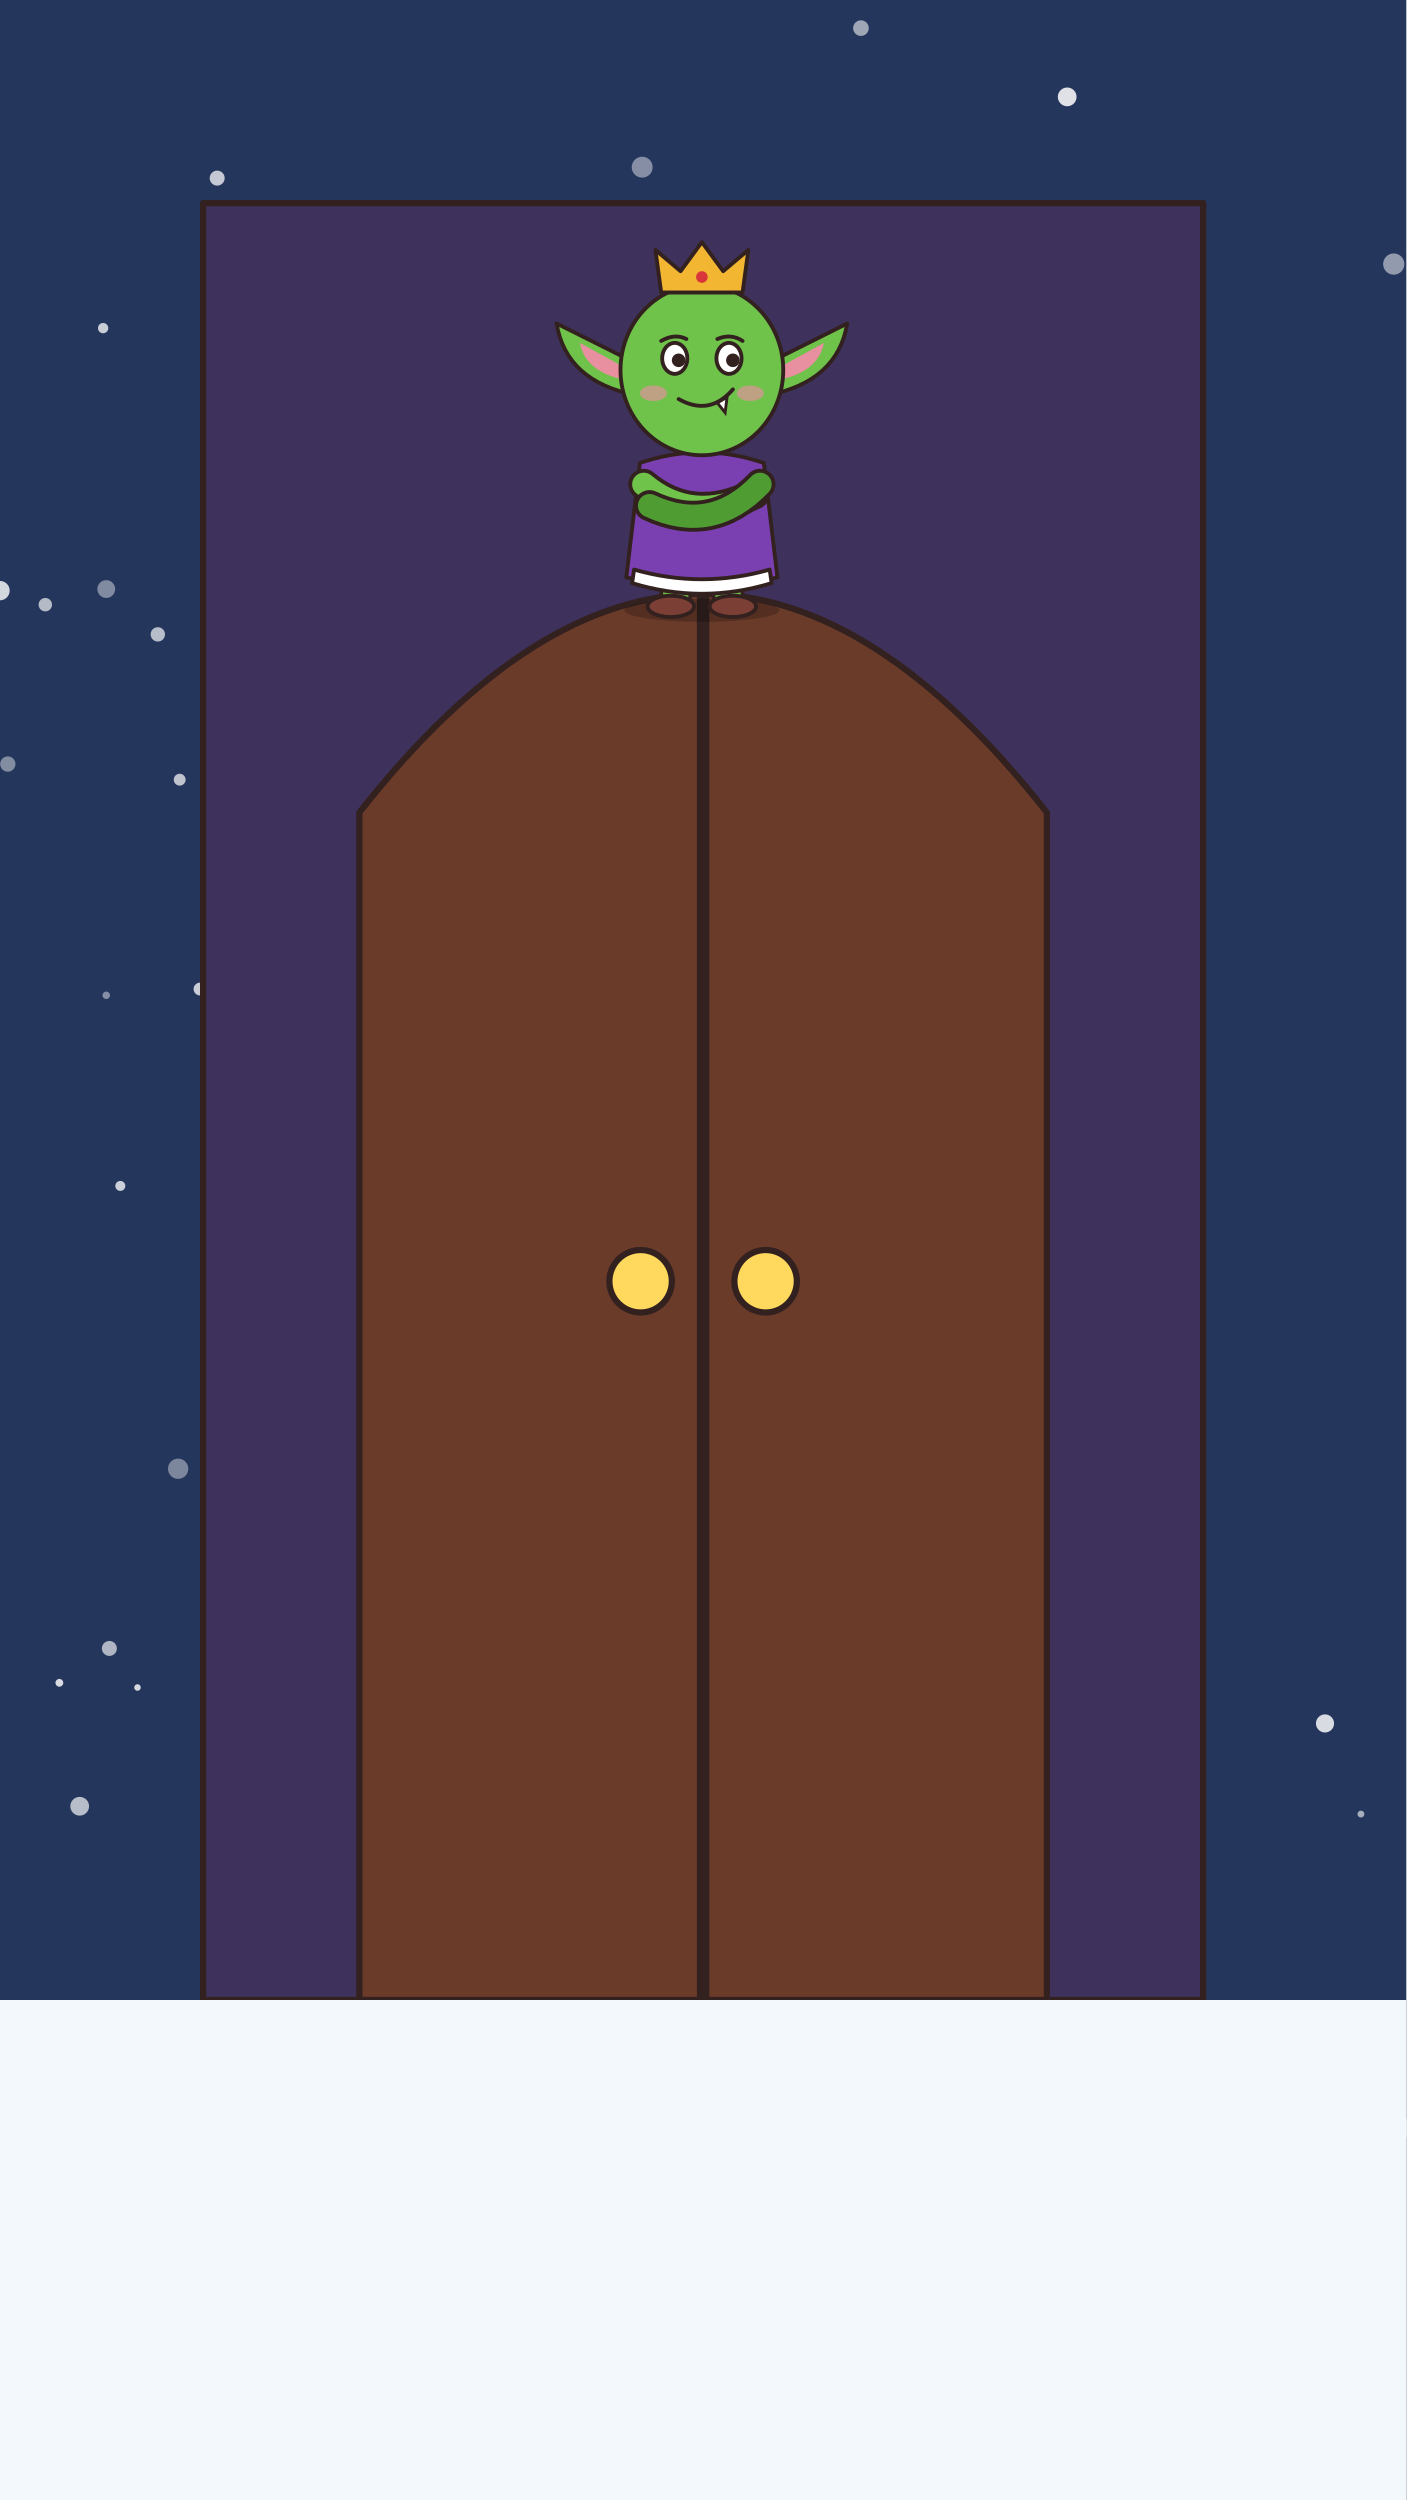
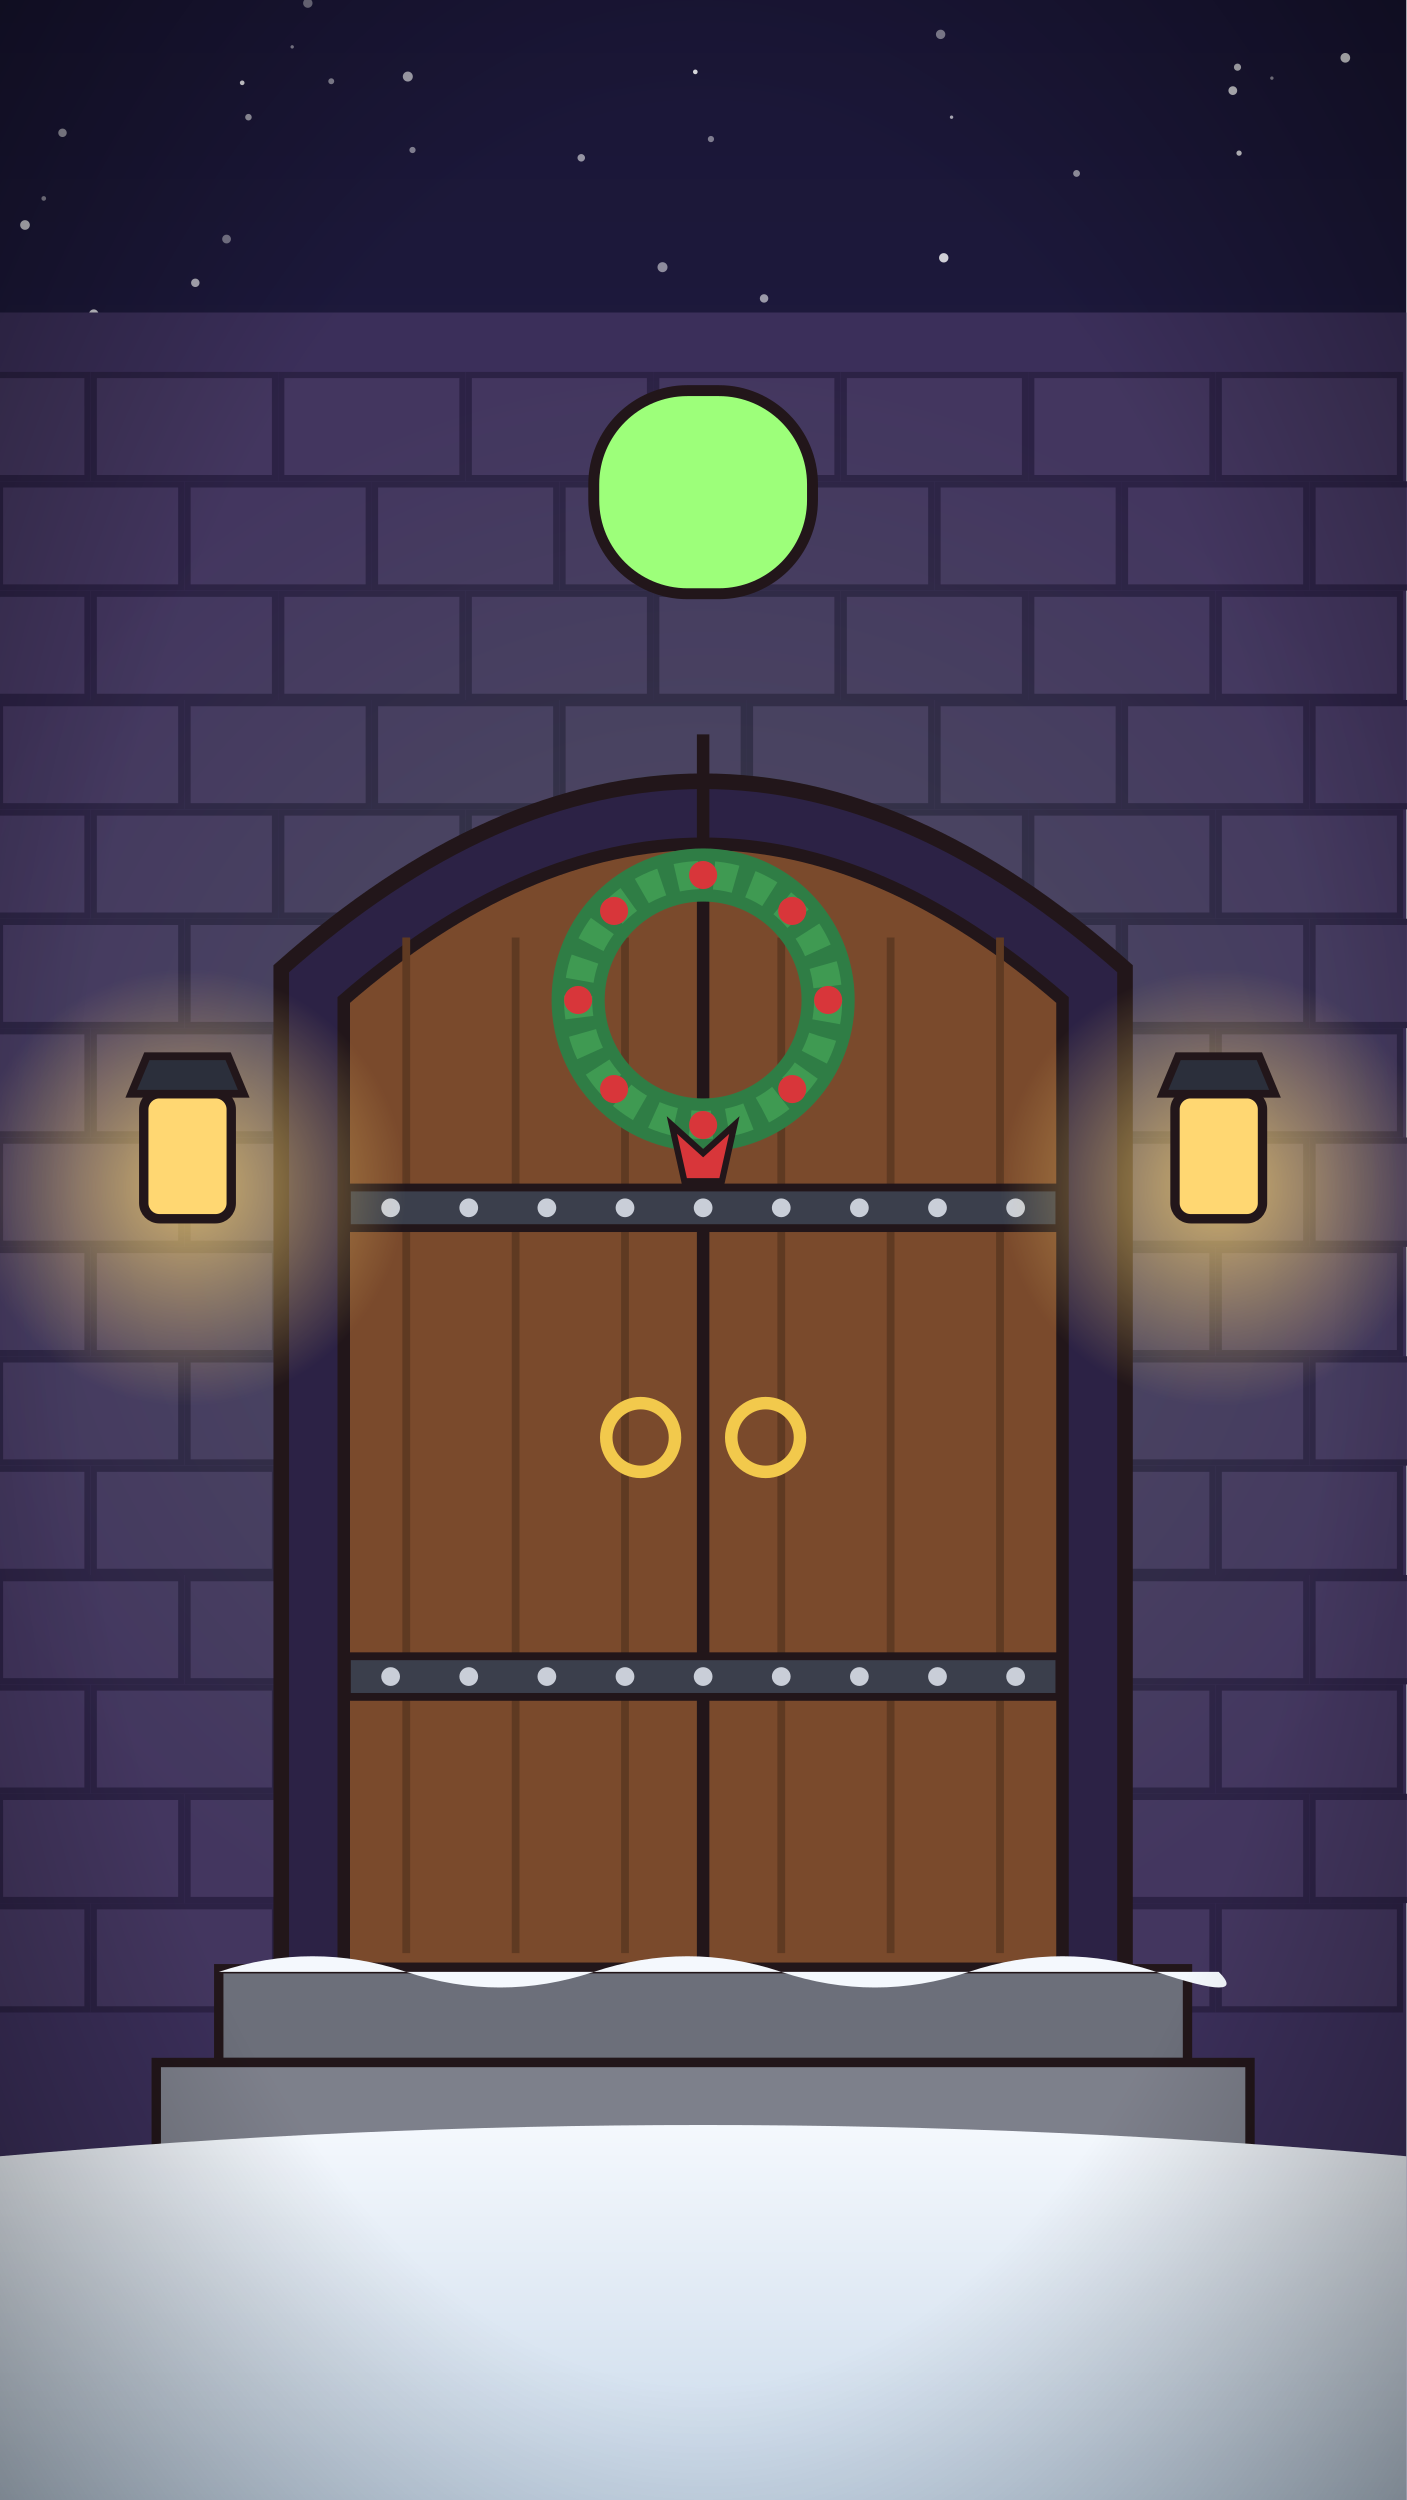
<svg xmlns="http://www.w3.org/2000/svg" viewBox="0 0 900 1600" width="900" height="1600">
-   <rect width="900" height="1600" fill="#25365c" />
-   <circle cx="0" cy="378" r="6.2" fill="#fff" opacity="0.80" />
-   <circle cx="51" cy="1156" r="6.0" fill="#fff" opacity="0.67" />
-   <circle cx="493" cy="1424" r="4.6" fill="#fff" opacity="0.82" />
-   <circle cx="114" cy="940" r="6.5" fill="#fff" opacity="0.40" />
-   <circle cx="369" cy="209" r="4.6" fill="#fff" opacity="0.47" />
-   <circle cx="88" cy="1080" r="2.1" fill="#fff" opacity="0.81" />
-   <circle cx="346" cy="1532" r="4.8" fill="#fff" opacity="0.46" />
-   <circle cx="65" cy="1472" r="4.4" fill="#fff" opacity="0.88" />
-   <circle cx="416" cy="1291" r="4.6" fill="#fff" opacity="0.69" />
-   <circle cx="679" cy="1374" r="6.2" fill="#fff" opacity="0.51" />
-   <circle cx="180" cy="1125" r="3.4" fill="#fff" opacity="0.80" />
-   <circle cx="68" cy="377" r="5.7" fill="#fff" opacity="0.42" />
-   <circle cx="572" cy="670" r="2.2" fill="#fff" opacity="0.46" />
-   <circle cx="38" cy="1077" r="2.5" fill="#fff" opacity="0.82" />
-   <circle cx="244" cy="416" r="4.3" fill="#fff" opacity="0.41" />
-   <circle cx="341" cy="923" r="5.9" fill="#fff" opacity="0.61" />
-   <circle cx="696" cy="636" r="4.6" fill="#fff" opacity="0.67" />
-   <circle cx="101" cy="406" r="4.6" fill="#fff" opacity="0.67" />
-   <circle cx="639" cy="856" r="2.0" fill="#fff" opacity="0.85" />
-   <circle cx="897" cy="1362" r="6.7" fill="#fff" opacity="0.45" />
-   <circle cx="66" cy="210" r="3.3" fill="#fff" opacity="0.75" />
-   <circle cx="684" cy="1124" r="4.6" fill="#fff" opacity="0.57" />
-   <circle cx="892" cy="169" r="6.8" fill="#fff" opacity="0.50" />
-   <circle cx="871" cy="1161" r="2.2" fill="#fff" opacity="0.59" />
-   <circle cx="5" cy="489" r="4.9" fill="#fff" opacity="0.43" />
-   <circle cx="121" cy="1527" r="6.4" fill="#fff" opacity="0.42" />
-   <circle cx="552" cy="1149" r="5.2" fill="#fff" opacity="0.68" />
-   <circle cx="77" cy="759" r="3.2" fill="#fff" opacity="0.76" />
-   <circle cx="385" cy="228" r="5.1" fill="#fff" opacity="0.56" />
-   <circle cx="644" cy="987" r="2.8" fill="#fff" opacity="0.51" />
-   <circle cx="492" cy="1069" r="2.3" fill="#fff" opacity="0.42" />
-   <circle cx="411" cy="107" r="6.7" fill="#fff" opacity="0.44" />
-   <circle cx="68" cy="637" r="2.4" fill="#fff" opacity="0.44" />
-   <circle cx="500" cy="933" r="4.8" fill="#fff" opacity="0.70" />
-   <circle cx="446" cy="813" r="6.9" fill="#fff" opacity="0.59" />
-   <circle cx="29" cy="387" r="4.3" fill="#fff" opacity="0.66" />
-   <circle cx="645" cy="1518" r="4.1" fill="#fff" opacity="0.70" />
-   <circle cx="258" cy="488" r="6.4" fill="#fff" opacity="0.57" />
-   <circle cx="128" cy="633" r="4.1" fill="#fff" opacity="0.75" />
-   <circle cx="139" cy="114" r="4.8" fill="#fff" opacity="0.73" />
-   <circle cx="192" cy="159" r="5.1" fill="#fff" opacity="0.63" />
-   <circle cx="434" cy="526" r="3.3" fill="#fff" opacity="0.61" />
-   <circle cx="97" cy="1561" r="3.2" fill="#fff" opacity="0.43" />
-   <circle cx="510" cy="1212" r="3.0" fill="#fff" opacity="0.51" />
-   <circle cx="272" cy="475" r="3.6" fill="#fff" opacity="0.77" />
-   <circle cx="848" cy="1103" r="5.8" fill="#fff" opacity="0.82" />
-   <circle cx="70" cy="1055" r="4.8" fill="#fff" opacity="0.63" />
-   <circle cx="227" cy="1015" r="2.1" fill="#fff" opacity="0.70" />
-   <circle cx="186" cy="1438" r="6.2" fill="#fff" opacity="0.83" />
-   <circle cx="156" cy="1210" r="4.3" fill="#fff" opacity="0.41" />
-   <circle cx="641" cy="1500" r="5.9" fill="#fff" opacity="0.51" />
-   <circle cx="424" cy="1469" r="2.7" fill="#fff" opacity="0.77" />
-   <circle cx="683" cy="62" r="6.0" fill="#fff" opacity="0.85" />
-   <circle cx="433" cy="649" r="5.9" fill="#fff" opacity="0.48" />
-   <circle cx="551" cy="18" r="5.0" fill="#fff" opacity="0.56" />
-   <circle cx="56" cy="1480" r="6.4" fill="#fff" opacity="0.45" />
-   <circle cx="115" cy="499" r="3.8" fill="#fff" opacity="0.70" />
-   <circle cx="353" cy="932" r="5.6" fill="#fff" opacity="0.47" />
-   <circle cx="222" cy="586" r="5.3" fill="#fff" opacity="0.81" />
-   <circle cx="598" cy="932" r="3.8" fill="#fff" opacity="0.77" />
-   <rect x="130" y="130" width="640" height="1150" fill="#3e315c" stroke="#33211f" stroke-width="4" stroke-linejoin="round" stroke-linecap="round" />
-   <path d="M230 1280 V520 Q450 240 670 520 V1280Z" fill="#6b3b2a" stroke="#33211f" stroke-width="4" stroke-linejoin="round" stroke-linecap="round" />
-   <path d="M450 330 V1280" stroke="#33211f" stroke-width="8" />
-   <circle cx="410" cy="820" r="20" fill="#ffd95e" stroke="#33211f" stroke-width="4" stroke-linejoin="round" stroke-linecap="round" />
-   <circle cx="490" cy="820" r="20" fill="#ffd95e" stroke="#33211f" stroke-width="4" stroke-linejoin="round" stroke-linecap="round" />
-   <g transform="translate(350 150) scale(0.62)">
-     <ellipse cx="160" cy="388" rx="80" ry="12" fill="#000" opacity=".22" />
-     <rect x="118" y="340" width="30" height="44" rx="10" fill="#6fc24a" stroke="#33211f" stroke-width="4" stroke-linejoin="round" stroke-linecap="round" />
-     <rect x="172" y="340" width="30" height="44" rx="10" fill="#6fc24a" stroke="#33211f" stroke-width="4" stroke-linejoin="round" stroke-linecap="round" />
-     <ellipse cx="128" cy="384" rx="24" ry="11" fill="#7b3f35" stroke="#33211f" stroke-width="4" stroke-linejoin="round" stroke-linecap="round" />
-     <ellipse cx="192" cy="384" rx="24" ry="11" fill="#7b3f35" stroke="#33211f" stroke-width="4" stroke-linejoin="round" stroke-linecap="round" />
-     <path d="M96 236 Q160 214 224 236 L238 354 Q160 374 82 354Z" fill="#7a3fb0" stroke="#33211f" stroke-width="4" stroke-linejoin="round" stroke-linecap="round" />
-     <path d="M90 346 Q160 366 230 346 L232 360 Q160 382 88 360Z" fill="#fff" stroke="#33211f" stroke-width="4" stroke-linejoin="round" stroke-linecap="round" />
-     <path d="M100 258 Q150 300 214 268" fill="none" stroke="#33211f" stroke-width="32" stroke-linecap="round" />
-     <path d="M100 258 Q150 300 214 268" fill="none" stroke="#6fc24a" stroke-width="24" stroke-linecap="round" />
-     <path d="M220 258 Q170 310 106 280" fill="none" stroke="#33211f" stroke-width="32" stroke-linecap="round" />
-     <path d="M220 258 Q170 310 106 280" fill="none" stroke="#4f9c33" stroke-width="24" stroke-linecap="round" />
-     <path d="M86 130 L10 92 Q20 152 92 166Z" fill="#6fc24a" stroke="#33211f" stroke-width="4" stroke-linejoin="round" stroke-linecap="round" />
-     <path d="M234 130 L310 92 Q300 152 228 166Z" fill="#6fc24a" stroke="#33211f" stroke-width="4" stroke-linejoin="round" stroke-linecap="round" />
-     <path d="M74 134 L34 112 Q40 142 80 150Z" fill="#e88fa0" />
-     <path d="M246 134 L286 112 Q280 142 240 150Z" fill="#e88fa0" />
-     <ellipse cx="160" cy="140" rx="84" ry="88" fill="#6fc24a" stroke="#33211f" stroke-width="4" stroke-linejoin="round" stroke-linecap="round" />
-     <ellipse cx="110" cy="164" rx="14" ry="8" fill="#e88fa0" opacity=".65" />
-     <ellipse cx="210" cy="164" rx="14" ry="8" fill="#e88fa0" opacity=".65" />
-     <polygon points="118,60 112,16 138,38 160,8 182,38 208,16 202,60" fill="#f2b632" stroke="#33211f" stroke-width="4" stroke-linejoin="round" stroke-linecap="round" />
-     <circle cx="160" cy="44" r="6" fill="#d8363a" />
-     <path d="M118 110 q14 -8 26 -2" fill="none" stroke="#33211f" stroke-width="4" stroke-linejoin="round" stroke-linecap="round" />
-     <path d="M176 108 q14 -6 26 2" fill="none" stroke="#33211f" stroke-width="4" stroke-linejoin="round" stroke-linecap="round" />
-     <ellipse cx="132" cy="128" rx="13" ry="16" fill="#fff" stroke="#33211f" stroke-width="4" stroke-linejoin="round" stroke-linecap="round" />
-     <ellipse cx="188" cy="128" rx="13" ry="16" fill="#fff" stroke="#33211f" stroke-width="4" stroke-linejoin="round" stroke-linecap="round" />
-     <circle cx="136" cy="130" r="7" fill="#33211f" />
-     <circle cx="192" cy="130" r="7" fill="#33211f" />
-     <path d="M136 170 Q168 188 192 160" fill="none" stroke="#33211f" stroke-width="4" stroke-linejoin="round" stroke-linecap="round" />
-     <polygon points="176,174 186,168 184,184" fill="#fff" stroke="#33211f" stroke-width="3" />
-   </g>
-   <rect y="1280" width="900" height="320" fill="#f3f8fc" />
+   <defs>
+     <radialGradient id="mglow">
+       <stop offset="0" stop-color="#fff6d6" stop-opacity=".55" />
+       <stop offset="1" stop-color="#fff6d6" stop-opacity="0" />
+     </radialGradient>
+     <radialGradient id="wglow">
+       <stop offset="0" stop-color="#ffd772" stop-opacity=".75" />
+       <stop offset="1" stop-color="#ffd772" stop-opacity="0" />
+     </radialGradient>
+     <radialGradient id="gglow">
+       <stop offset="0" stop-color="#9dff7a" stop-opacity=".7" />
+       <stop offset="1" stop-color="#9dff7a" stop-opacity="0" />
+     </radialGradient>
+     <linearGradient id="snowg" x1="0" y1="0" x2="0" y2="1">
+       <stop offset="0" stop-color="#f4f8fd" />
+       <stop offset="1" stop-color="#c9d9ea" />
+     </linearGradient>
+     <radialGradient id="vig" cx=".5" cy=".5" r=".75">
+       <stop offset=".6" stop-color="#000" stop-opacity="0" />
+       <stop offset="1" stop-color="#000" stop-opacity=".45" />
+     </radialGradient>
+   </defs>
+   <linearGradient id="sky" x1="0" y1="0" x2="0" y2="1">
+     <stop offset="0" stop-color="#1a1636" />
+     <stop offset="1" stop-color="#2e2a5c" />
+   </linearGradient>
+   <rect width="900" height="1600" fill="url(#sky)" />
+   <circle cx="212" cy="52" r="1.9" fill="#fff" opacity="0.48" />
+   <circle cx="60" cy="201" r="3.0" fill="#fff" opacity="0.80" />
+   <circle cx="689" cy="111" r="2.2" fill="#fff" opacity="0.54" />
+   <circle cx="155" cy="53" r="1.5" fill="#fff" opacity="0.86" />
+   <circle cx="746" cy="403" r="2.8" fill="#fff" opacity="0.50" />
+   <circle cx="279" cy="313" r="2.6" fill="#fff" opacity="0.83" />
+   <circle cx="792" cy="43" r="2.3" fill="#fff" opacity="0.74" />
+   <circle cx="455" cy="89" r="2.0" fill="#fff" opacity="0.44" />
+   <circle cx="841" cy="433" r="2.2" fill="#fff" opacity="0.55" />
+   <circle cx="818" cy="286" r="2.9" fill="#fff" opacity="0.82" />
+   <circle cx="458" cy="207" r="2.3" fill="#fff" opacity="0.62" />
+   <circle cx="145" cy="153" r="2.8" fill="#fff" opacity="0.42" />
+   <circle cx="42" cy="313" r="1.6" fill="#fff" opacity="0.67" />
+   <circle cx="424" cy="171" r="3.2" fill="#fff" opacity="0.50" />
+   <circle cx="372" cy="101" r="2.4" fill="#fff" opacity="0.54" />
+   <circle cx="320" cy="373" r="1.7" fill="#fff" opacity="0.68" />
+   <circle cx="814" cy="50" r="1.1" fill="#fff" opacity="0.51" />
+   <circle cx="689" cy="308" r="1.5" fill="#fff" opacity="0.57" />
+   <circle cx="160" cy="230" r="1.1" fill="#fff" opacity="0.75" />
+   <circle cx="806" cy="477" r="2.6" fill="#fff" opacity="0.88" />
+   <circle cx="16" cy="144" r="3.1" fill="#fff" opacity="0.79" />
+   <circle cx="369" cy="472" r="2.4" fill="#fff" opacity="0.81" />
+   <circle cx="264" cy="96" r="2.0" fill="#fff" opacity="0.47" />
+   <circle cx="343" cy="481" r="1.7" fill="#fff" opacity="0.40" />
+   <circle cx="40" cy="85" r="2.7" fill="#fff" opacity="0.58" />
+   <circle cx="261" cy="49" r="3.2" fill="#fff" opacity="0.61" />
+   <circle cx="187" cy="30" r="1.1" fill="#fff" opacity="0.48" />
+   <circle cx="609" cy="75" r="1.1" fill="#fff" opacity="0.65" />
+   <circle cx="224" cy="499" r="1.3" fill="#fff" opacity="0.66" />
+   <circle cx="696" cy="205" r="3.2" fill="#fff" opacity="0.64" />
+   <circle cx="218" cy="205" r="1.1" fill="#fff" opacity="0.61" />
+   <circle cx="224" cy="445" r="2.8" fill="#fff" opacity="0.65" />
+   <circle cx="28" cy="127" r="1.5" fill="#fff" opacity="0.50" />
+   <circle cx="208" cy="435" r="1.3" fill="#fff" opacity="0.43" />
+   <circle cx="835" cy="283" r="3.2" fill="#fff" opacity="0.60" />
+   <circle cx="811" cy="327" r="2.7" fill="#fff" opacity="0.77" />
+   <circle cx="445" cy="46" r="1.5" fill="#fff" opacity="0.84" />
+   <circle cx="810" cy="462" r="1.7" fill="#fff" opacity="0.73" />
+   <circle cx="720" cy="321" r="2.8" fill="#fff" opacity="0.66" />
+   <circle cx="589" cy="343" r="1.6" fill="#fff" opacity="0.86" />
+   <circle cx="861" cy="37" r="3.1" fill="#fff" opacity="0.88" />
+   <circle cx="602" cy="22" r="3.0" fill="#fff" opacity="0.46" />
+   <circle cx="872" cy="334" r="1.1" fill="#fff" opacity="0.48" />
+   <circle cx="572" cy="285" r="2.6" fill="#fff" opacity="0.86" />
+   <circle cx="197" cy="2" r="3.0" fill="#fff" opacity="0.41" />
+   <circle cx="789" cy="58" r="2.8" fill="#fff" opacity="0.79" />
+   <circle cx="790" cy="275" r="2.9" fill="#fff" opacity="0.50" />
+   <circle cx="604" cy="165" r="3.0" fill="#fff" opacity="0.79" />
+   <circle cx="424" cy="263" r="1.1" fill="#fff" opacity="0.42" />
+   <circle cx="535" cy="244" r="2.9" fill="#fff" opacity="0.70" />
+   <circle cx="125" cy="181" r="2.7" fill="#fff" opacity="0.66" />
+   <circle cx="9" cy="419" r="2.8" fill="#fff" opacity="0.44" />
+   <circle cx="489" cy="191" r="2.7" fill="#fff" opacity="0.56" />
+   <circle cx="210" cy="243" r="3.1" fill="#fff" opacity="0.45" />
+   <circle cx="103" cy="310" r="2.9" fill="#fff" opacity="0.66" />
+   <circle cx="391" cy="429" r="2.7" fill="#fff" opacity="0.43" />
+   <circle cx="793" cy="98" r="1.7" fill="#fff" opacity="0.82" />
+   <circle cx="380" cy="399" r="1.4" fill="#fff" opacity="0.84" />
+   <circle cx="159" cy="75" r="2.1" fill="#fff" opacity="0.57" />
+   <circle cx="488" cy="452" r="2.6" fill="#fff" opacity="0.40" />
+   <rect x="0" y="200" width="900" height="1400" fill="#3b2f5a" />
+   <rect x="-60" y="240" width="116" height="66" fill="#43365f" stroke="#2c2245" stroke-width="4" />
+   <rect x="60" y="240" width="116" height="66" fill="#43365f" stroke="#2c2245" stroke-width="4" />
+   <rect x="180" y="240" width="116" height="66" fill="#43365f" stroke="#2c2245" stroke-width="4" />
+   <rect x="300" y="240" width="116" height="66" fill="#43365f" stroke="#2c2245" stroke-width="4" />
+   <rect x="420" y="240" width="116" height="66" fill="#43365f" stroke="#2c2245" stroke-width="4" />
+   <rect x="540" y="240" width="116" height="66" fill="#43365f" stroke="#2c2245" stroke-width="4" />
+   <rect x="660" y="240" width="116" height="66" fill="#43365f" stroke="#2c2245" stroke-width="4" />
+   <rect x="780" y="240" width="116" height="66" fill="#43365f" stroke="#2c2245" stroke-width="4" />
+   <rect x="0" y="310" width="116" height="66" fill="#43365f" stroke="#2c2245" stroke-width="4" />
+   <rect x="120" y="310" width="116" height="66" fill="#43365f" stroke="#2c2245" stroke-width="4" />
+   <rect x="240" y="310" width="116" height="66" fill="#43365f" stroke="#2c2245" stroke-width="4" />
+   <rect x="360" y="310" width="116" height="66" fill="#43365f" stroke="#2c2245" stroke-width="4" />
+   <rect x="480" y="310" width="116" height="66" fill="#43365f" stroke="#2c2245" stroke-width="4" />
+   <rect x="600" y="310" width="116" height="66" fill="#43365f" stroke="#2c2245" stroke-width="4" />
+   <rect x="720" y="310" width="116" height="66" fill="#43365f" stroke="#2c2245" stroke-width="4" />
+   <rect x="840" y="310" width="116" height="66" fill="#43365f" stroke="#2c2245" stroke-width="4" />
+   <rect x="-60" y="380" width="116" height="66" fill="#43365f" stroke="#2c2245" stroke-width="4" />
+   <rect x="60" y="380" width="116" height="66" fill="#43365f" stroke="#2c2245" stroke-width="4" />
+   <rect x="180" y="380" width="116" height="66" fill="#43365f" stroke="#2c2245" stroke-width="4" />
+   <rect x="300" y="380" width="116" height="66" fill="#43365f" stroke="#2c2245" stroke-width="4" />
+   <rect x="420" y="380" width="116" height="66" fill="#43365f" stroke="#2c2245" stroke-width="4" />
+   <rect x="540" y="380" width="116" height="66" fill="#43365f" stroke="#2c2245" stroke-width="4" />
+   <rect x="660" y="380" width="116" height="66" fill="#43365f" stroke="#2c2245" stroke-width="4" />
+   <rect x="780" y="380" width="116" height="66" fill="#43365f" stroke="#2c2245" stroke-width="4" />
+   <rect x="0" y="450" width="116" height="66" fill="#43365f" stroke="#2c2245" stroke-width="4" />
+   <rect x="120" y="450" width="116" height="66" fill="#43365f" stroke="#2c2245" stroke-width="4" />
+   <rect x="240" y="450" width="116" height="66" fill="#43365f" stroke="#2c2245" stroke-width="4" />
+   <rect x="360" y="450" width="116" height="66" fill="#43365f" stroke="#2c2245" stroke-width="4" />
+   <rect x="480" y="450" width="116" height="66" fill="#43365f" stroke="#2c2245" stroke-width="4" />
+   <rect x="600" y="450" width="116" height="66" fill="#43365f" stroke="#2c2245" stroke-width="4" />
+   <rect x="720" y="450" width="116" height="66" fill="#43365f" stroke="#2c2245" stroke-width="4" />
+   <rect x="840" y="450" width="116" height="66" fill="#43365f" stroke="#2c2245" stroke-width="4" />
+   <rect x="-60" y="520" width="116" height="66" fill="#43365f" stroke="#2c2245" stroke-width="4" />
+   <rect x="60" y="520" width="116" height="66" fill="#43365f" stroke="#2c2245" stroke-width="4" />
+   <rect x="180" y="520" width="116" height="66" fill="#43365f" stroke="#2c2245" stroke-width="4" />
+   <rect x="300" y="520" width="116" height="66" fill="#43365f" stroke="#2c2245" stroke-width="4" />
+   <rect x="420" y="520" width="116" height="66" fill="#43365f" stroke="#2c2245" stroke-width="4" />
+   <rect x="540" y="520" width="116" height="66" fill="#43365f" stroke="#2c2245" stroke-width="4" />
+   <rect x="660" y="520" width="116" height="66" fill="#43365f" stroke="#2c2245" stroke-width="4" />
+   <rect x="780" y="520" width="116" height="66" fill="#43365f" stroke="#2c2245" stroke-width="4" />
+   <rect x="0" y="590" width="116" height="66" fill="#43365f" stroke="#2c2245" stroke-width="4" />
+   <rect x="120" y="590" width="116" height="66" fill="#43365f" stroke="#2c2245" stroke-width="4" />
+   <rect x="240" y="590" width="116" height="66" fill="#43365f" stroke="#2c2245" stroke-width="4" />
+   <rect x="360" y="590" width="116" height="66" fill="#43365f" stroke="#2c2245" stroke-width="4" />
+   <rect x="480" y="590" width="116" height="66" fill="#43365f" stroke="#2c2245" stroke-width="4" />
+   <rect x="600" y="590" width="116" height="66" fill="#43365f" stroke="#2c2245" stroke-width="4" />
+   <rect x="720" y="590" width="116" height="66" fill="#43365f" stroke="#2c2245" stroke-width="4" />
+   <rect x="840" y="590" width="116" height="66" fill="#43365f" stroke="#2c2245" stroke-width="4" />
+   <rect x="-60" y="660" width="116" height="66" fill="#43365f" stroke="#2c2245" stroke-width="4" />
+   <rect x="60" y="660" width="116" height="66" fill="#43365f" stroke="#2c2245" stroke-width="4" />
+   <rect x="180" y="660" width="116" height="66" fill="#43365f" stroke="#2c2245" stroke-width="4" />
+   <rect x="300" y="660" width="116" height="66" fill="#43365f" stroke="#2c2245" stroke-width="4" />
+   <rect x="420" y="660" width="116" height="66" fill="#43365f" stroke="#2c2245" stroke-width="4" />
+   <rect x="540" y="660" width="116" height="66" fill="#43365f" stroke="#2c2245" stroke-width="4" />
+   <rect x="660" y="660" width="116" height="66" fill="#43365f" stroke="#2c2245" stroke-width="4" />
+   <rect x="780" y="660" width="116" height="66" fill="#43365f" stroke="#2c2245" stroke-width="4" />
+   <rect x="0" y="730" width="116" height="66" fill="#43365f" stroke="#2c2245" stroke-width="4" />
+   <rect x="120" y="730" width="116" height="66" fill="#43365f" stroke="#2c2245" stroke-width="4" />
+   <rect x="240" y="730" width="116" height="66" fill="#43365f" stroke="#2c2245" stroke-width="4" />
+   <rect x="360" y="730" width="116" height="66" fill="#43365f" stroke="#2c2245" stroke-width="4" />
+   <rect x="480" y="730" width="116" height="66" fill="#43365f" stroke="#2c2245" stroke-width="4" />
+   <rect x="600" y="730" width="116" height="66" fill="#43365f" stroke="#2c2245" stroke-width="4" />
+   <rect x="720" y="730" width="116" height="66" fill="#43365f" stroke="#2c2245" stroke-width="4" />
+   <rect x="840" y="730" width="116" height="66" fill="#43365f" stroke="#2c2245" stroke-width="4" />
+   <rect x="-60" y="800" width="116" height="66" fill="#43365f" stroke="#2c2245" stroke-width="4" />
+   <rect x="60" y="800" width="116" height="66" fill="#43365f" stroke="#2c2245" stroke-width="4" />
+   <rect x="180" y="800" width="116" height="66" fill="#43365f" stroke="#2c2245" stroke-width="4" />
+   <rect x="300" y="800" width="116" height="66" fill="#43365f" stroke="#2c2245" stroke-width="4" />
+   <rect x="420" y="800" width="116" height="66" fill="#43365f" stroke="#2c2245" stroke-width="4" />
+   <rect x="540" y="800" width="116" height="66" fill="#43365f" stroke="#2c2245" stroke-width="4" />
+   <rect x="660" y="800" width="116" height="66" fill="#43365f" stroke="#2c2245" stroke-width="4" />
+   <rect x="780" y="800" width="116" height="66" fill="#43365f" stroke="#2c2245" stroke-width="4" />
+   <rect x="0" y="870" width="116" height="66" fill="#43365f" stroke="#2c2245" stroke-width="4" />
+   <rect x="120" y="870" width="116" height="66" fill="#43365f" stroke="#2c2245" stroke-width="4" />
+   <rect x="240" y="870" width="116" height="66" fill="#43365f" stroke="#2c2245" stroke-width="4" />
+   <rect x="360" y="870" width="116" height="66" fill="#43365f" stroke="#2c2245" stroke-width="4" />
+   <rect x="480" y="870" width="116" height="66" fill="#43365f" stroke="#2c2245" stroke-width="4" />
+   <rect x="600" y="870" width="116" height="66" fill="#43365f" stroke="#2c2245" stroke-width="4" />
+   <rect x="720" y="870" width="116" height="66" fill="#43365f" stroke="#2c2245" stroke-width="4" />
+   <rect x="840" y="870" width="116" height="66" fill="#43365f" stroke="#2c2245" stroke-width="4" />
+   <rect x="-60" y="940" width="116" height="66" fill="#43365f" stroke="#2c2245" stroke-width="4" />
+   <rect x="60" y="940" width="116" height="66" fill="#43365f" stroke="#2c2245" stroke-width="4" />
+   <rect x="180" y="940" width="116" height="66" fill="#43365f" stroke="#2c2245" stroke-width="4" />
+   <rect x="300" y="940" width="116" height="66" fill="#43365f" stroke="#2c2245" stroke-width="4" />
+   <rect x="420" y="940" width="116" height="66" fill="#43365f" stroke="#2c2245" stroke-width="4" />
+   <rect x="540" y="940" width="116" height="66" fill="#43365f" stroke="#2c2245" stroke-width="4" />
+   <rect x="660" y="940" width="116" height="66" fill="#43365f" stroke="#2c2245" stroke-width="4" />
+   <rect x="780" y="940" width="116" height="66" fill="#43365f" stroke="#2c2245" stroke-width="4" />
+   <rect x="0" y="1010" width="116" height="66" fill="#43365f" stroke="#2c2245" stroke-width="4" />
+   <rect x="120" y="1010" width="116" height="66" fill="#43365f" stroke="#2c2245" stroke-width="4" />
+   <rect x="240" y="1010" width="116" height="66" fill="#43365f" stroke="#2c2245" stroke-width="4" />
+   <rect x="360" y="1010" width="116" height="66" fill="#43365f" stroke="#2c2245" stroke-width="4" />
+   <rect x="480" y="1010" width="116" height="66" fill="#43365f" stroke="#2c2245" stroke-width="4" />
+   <rect x="600" y="1010" width="116" height="66" fill="#43365f" stroke="#2c2245" stroke-width="4" />
+   <rect x="720" y="1010" width="116" height="66" fill="#43365f" stroke="#2c2245" stroke-width="4" />
+   <rect x="840" y="1010" width="116" height="66" fill="#43365f" stroke="#2c2245" stroke-width="4" />
+   <rect x="-60" y="1080" width="116" height="66" fill="#43365f" stroke="#2c2245" stroke-width="4" />
+   <rect x="60" y="1080" width="116" height="66" fill="#43365f" stroke="#2c2245" stroke-width="4" />
+   <rect x="180" y="1080" width="116" height="66" fill="#43365f" stroke="#2c2245" stroke-width="4" />
+   <rect x="300" y="1080" width="116" height="66" fill="#43365f" stroke="#2c2245" stroke-width="4" />
+   <rect x="420" y="1080" width="116" height="66" fill="#43365f" stroke="#2c2245" stroke-width="4" />
+   <rect x="540" y="1080" width="116" height="66" fill="#43365f" stroke="#2c2245" stroke-width="4" />
+   <rect x="660" y="1080" width="116" height="66" fill="#43365f" stroke="#2c2245" stroke-width="4" />
+   <rect x="780" y="1080" width="116" height="66" fill="#43365f" stroke="#2c2245" stroke-width="4" />
+   <rect x="0" y="1150" width="116" height="66" fill="#43365f" stroke="#2c2245" stroke-width="4" />
+   <rect x="120" y="1150" width="116" height="66" fill="#43365f" stroke="#2c2245" stroke-width="4" />
+   <rect x="240" y="1150" width="116" height="66" fill="#43365f" stroke="#2c2245" stroke-width="4" />
+   <rect x="360" y="1150" width="116" height="66" fill="#43365f" stroke="#2c2245" stroke-width="4" />
+   <rect x="480" y="1150" width="116" height="66" fill="#43365f" stroke="#2c2245" stroke-width="4" />
+   <rect x="600" y="1150" width="116" height="66" fill="#43365f" stroke="#2c2245" stroke-width="4" />
+   <rect x="720" y="1150" width="116" height="66" fill="#43365f" stroke="#2c2245" stroke-width="4" />
+   <rect x="840" y="1150" width="116" height="66" fill="#43365f" stroke="#2c2245" stroke-width="4" />
+   <rect x="-60" y="1220" width="116" height="66" fill="#43365f" stroke="#2c2245" stroke-width="4" />
+   <rect x="60" y="1220" width="116" height="66" fill="#43365f" stroke="#2c2245" stroke-width="4" />
+   <rect x="180" y="1220" width="116" height="66" fill="#43365f" stroke="#2c2245" stroke-width="4" />
+   <rect x="300" y="1220" width="116" height="66" fill="#43365f" stroke="#2c2245" stroke-width="4" />
+   <rect x="420" y="1220" width="116" height="66" fill="#43365f" stroke="#2c2245" stroke-width="4" />
+   <rect x="540" y="1220" width="116" height="66" fill="#43365f" stroke="#2c2245" stroke-width="4" />
+   <rect x="660" y="1220" width="116" height="66" fill="#43365f" stroke="#2c2245" stroke-width="4" />
+   <rect x="780" y="1220" width="116" height="66" fill="#43365f" stroke="#2c2245" stroke-width="4" />
+   <circle cx="450" cy="760" r="520" fill="url(#gglow)" opacity=".2" />
+   <path d="M180 1260V620Q450 380 720 620V1260Z" fill="#2c2245" stroke="#22161a" stroke-width="10" />
+   <path d="M220 1260V640Q450 440 680 640V1260Z" fill="#7a4a2c" stroke="#22161a" stroke-width="8" />
+   <path d="M450 470V1260" stroke="#22161a" stroke-width="8" />
+   <path d="M260 600V1250" stroke="#5f3a22" stroke-width="5" />
+   <path d="M330 600V1250" stroke="#5f3a22" stroke-width="5" />
+   <path d="M400 600V1250" stroke="#5f3a22" stroke-width="5" />
+   <path d="M500 600V1250" stroke="#5f3a22" stroke-width="5" />
+   <path d="M570 600V1250" stroke="#5f3a22" stroke-width="5" />
+   <path d="M640 600V1250" stroke="#5f3a22" stroke-width="5" />
+   <rect x="222" y="760" width="456" height="26" fill="#3b3f4c" stroke="#22161a" stroke-width="5" />
+   <circle cx="250" cy="773" r="6" fill="#c9ced8" />
+   <circle cx="300" cy="773" r="6" fill="#c9ced8" />
+   <circle cx="350" cy="773" r="6" fill="#c9ced8" />
+   <circle cx="400" cy="773" r="6" fill="#c9ced8" />
+   <circle cx="450" cy="773" r="6" fill="#c9ced8" />
+   <circle cx="500" cy="773" r="6" fill="#c9ced8" />
+   <circle cx="550" cy="773" r="6" fill="#c9ced8" />
+   <circle cx="600" cy="773" r="6" fill="#c9ced8" />
+   <circle cx="650" cy="773" r="6" fill="#c9ced8" />
+   <rect x="222" y="1060" width="456" height="26" fill="#3b3f4c" stroke="#22161a" stroke-width="5" />
+   <circle cx="250" cy="1073" r="6" fill="#c9ced8" />
+   <circle cx="300" cy="1073" r="6" fill="#c9ced8" />
+   <circle cx="350" cy="1073" r="6" fill="#c9ced8" />
+   <circle cx="400" cy="1073" r="6" fill="#c9ced8" />
+   <circle cx="450" cy="1073" r="6" fill="#c9ced8" />
+   <circle cx="500" cy="1073" r="6" fill="#c9ced8" />
+   <circle cx="550" cy="1073" r="6" fill="#c9ced8" />
+   <circle cx="600" cy="1073" r="6" fill="#c9ced8" />
+   <circle cx="650" cy="1073" r="6" fill="#c9ced8" />
+   <circle cx="410" cy="920" r="22" fill="none" stroke="#f2c94c" stroke-width="8" />
+   <circle cx="490" cy="920" r="22" fill="none" stroke="#f2c94c" stroke-width="8" />
+   <circle cx="450" cy="640" r="80" fill="none" stroke="#2f7d45" stroke-width="34" />
+   <circle cx="450" cy="640" r="80" fill="none" stroke="#3f9a52" stroke-width="18" stroke-dasharray="14 10" />
+   <circle cx="530" cy="640" r="9" fill="#d8363a" />
+   <circle cx="507" cy="697" r="9" fill="#d8363a" />
+   <circle cx="450" cy="720" r="9" fill="#d8363a" />
+   <circle cx="393" cy="697" r="9" fill="#d8363a" />
+   <circle cx="370" cy="640" r="9" fill="#d8363a" />
+   <circle cx="393" cy="583" r="9" fill="#d8363a" />
+   <circle cx="450" cy="560" r="9" fill="#d8363a" />
+   <circle cx="507" cy="583" r="9" fill="#d8363a" />
+   <path d="M430 720l20 18 20-18-8 36h-24z" fill="#d8363a" stroke="#22161a" stroke-width="4" />
+   <circle cx="120" cy="760" r="140" fill="url(#wglow)" />
+   <rect x="92" y="700" width="56" height="80" rx="10" fill="#ffd772" stroke="#22161a" stroke-width="6" />
+   <path d="M84 700h72l-10-24h-52z" fill="#2b2f3b" stroke="#22161a" stroke-width="5" />
+   <circle cx="780" cy="760" r="140" fill="url(#wglow)" />
+   <rect x="752" y="700" width="56" height="80" rx="10" fill="#ffd772" stroke="#22161a" stroke-width="6" />
+   <path d="M744 700h72l-10-24h-52z" fill="#2b2f3b" stroke="#22161a" stroke-width="5" />
+   <rect x="140" y="1260" width="620" height="60" fill="#6c6f7a" stroke="#22161a" stroke-width="6" />
+   <rect x="100" y="1320" width="700" height="60" fill="#7d808b" stroke="#22161a" stroke-width="6" />
+   <path d="M0 1380Q450 1340 900 1380V1600H0Z" fill="url(#snowg)" />
+   <path d="M140 1262q60 -20 120 0t120 0 120 0 120 0 120 0 40 0" fill="#f4f8fd" />
+   <rect x="380" y="250" width="140" height="130" rx="60" fill="#9dff7a" stroke="#22161a" stroke-width="7" />
+   <rect width="900" height="1600" fill="url(#vig)" />
</svg>
